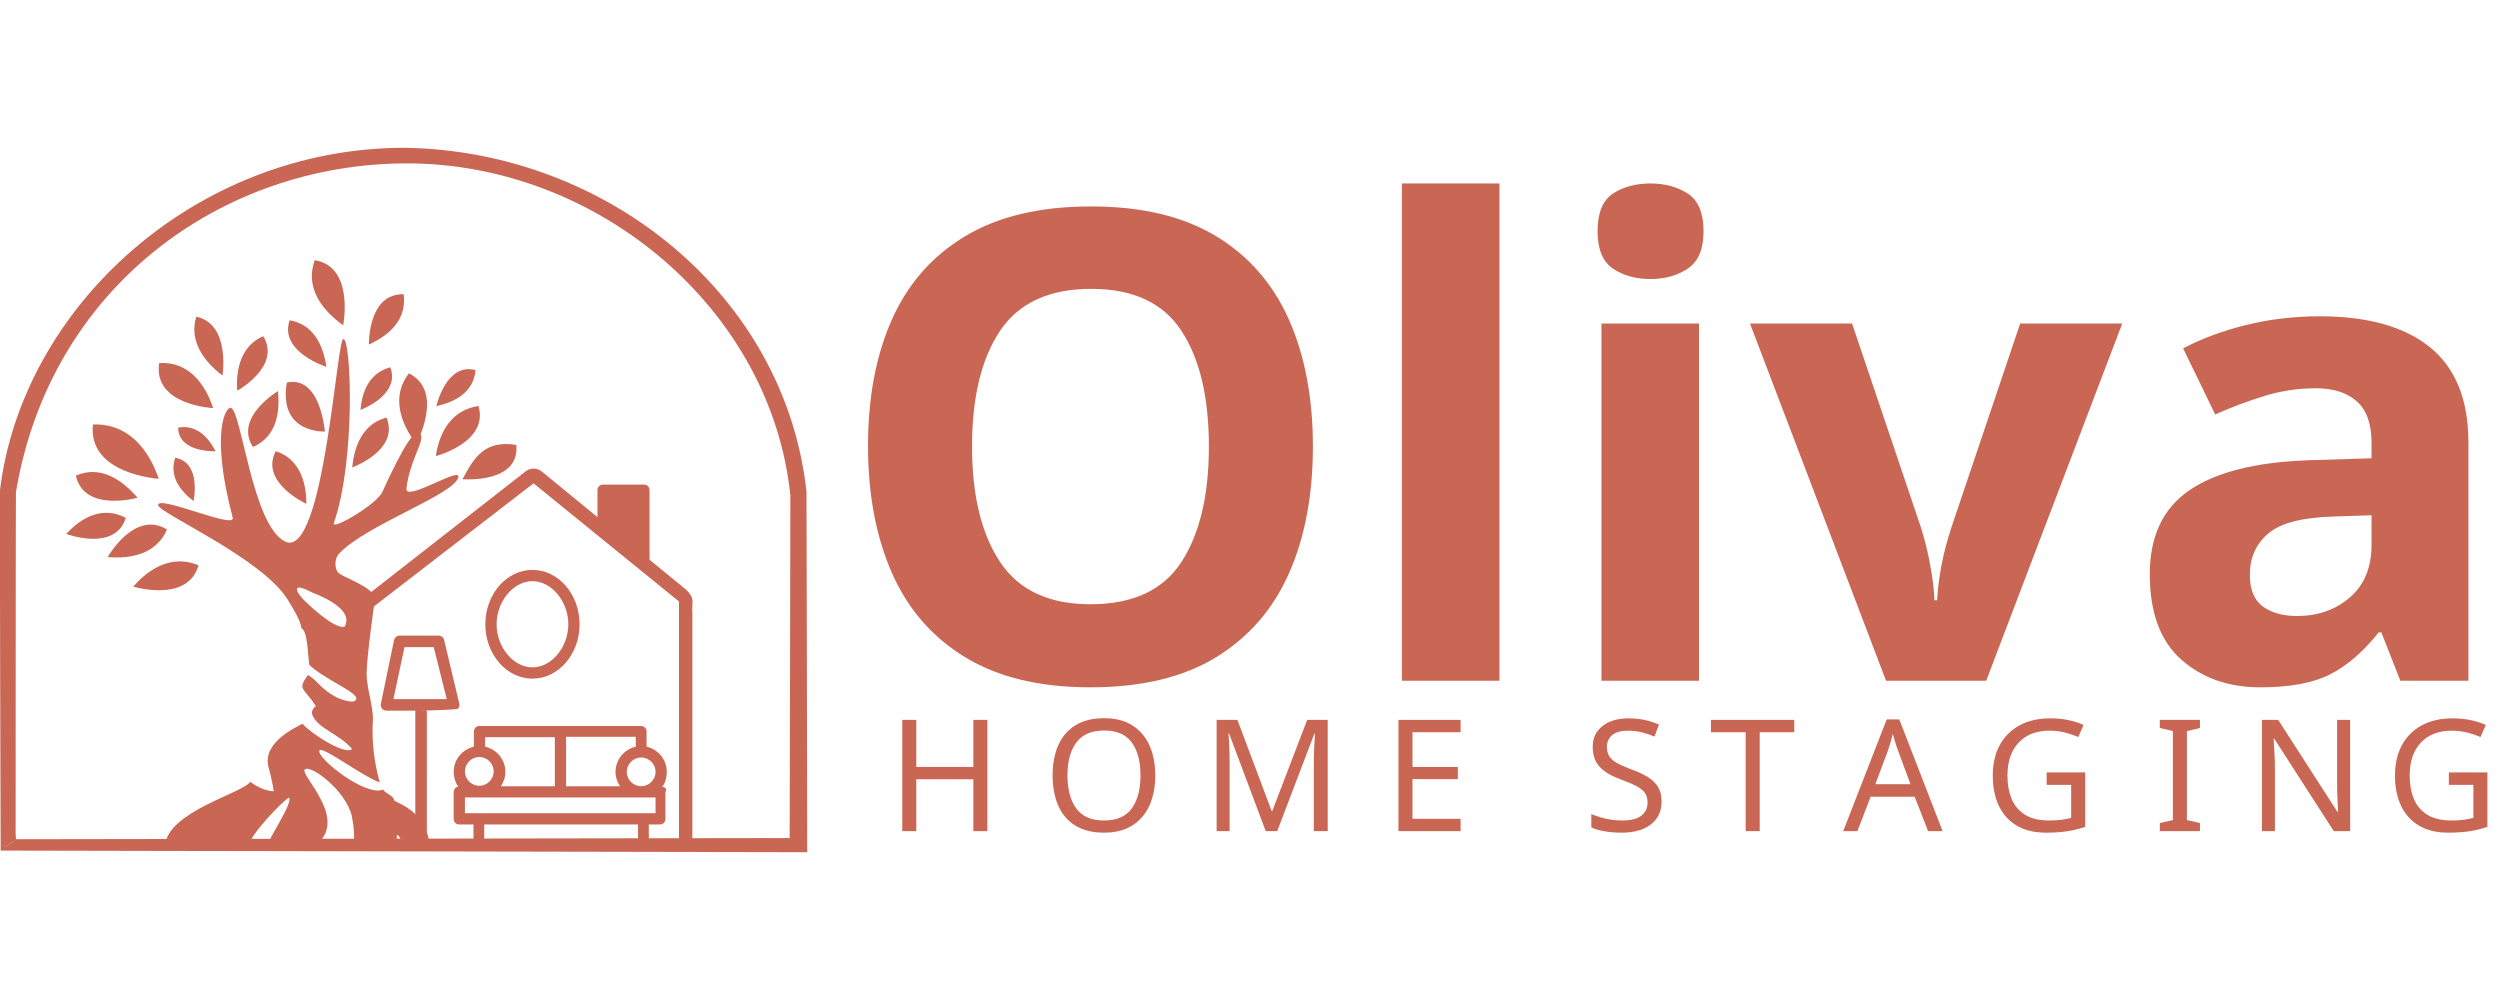
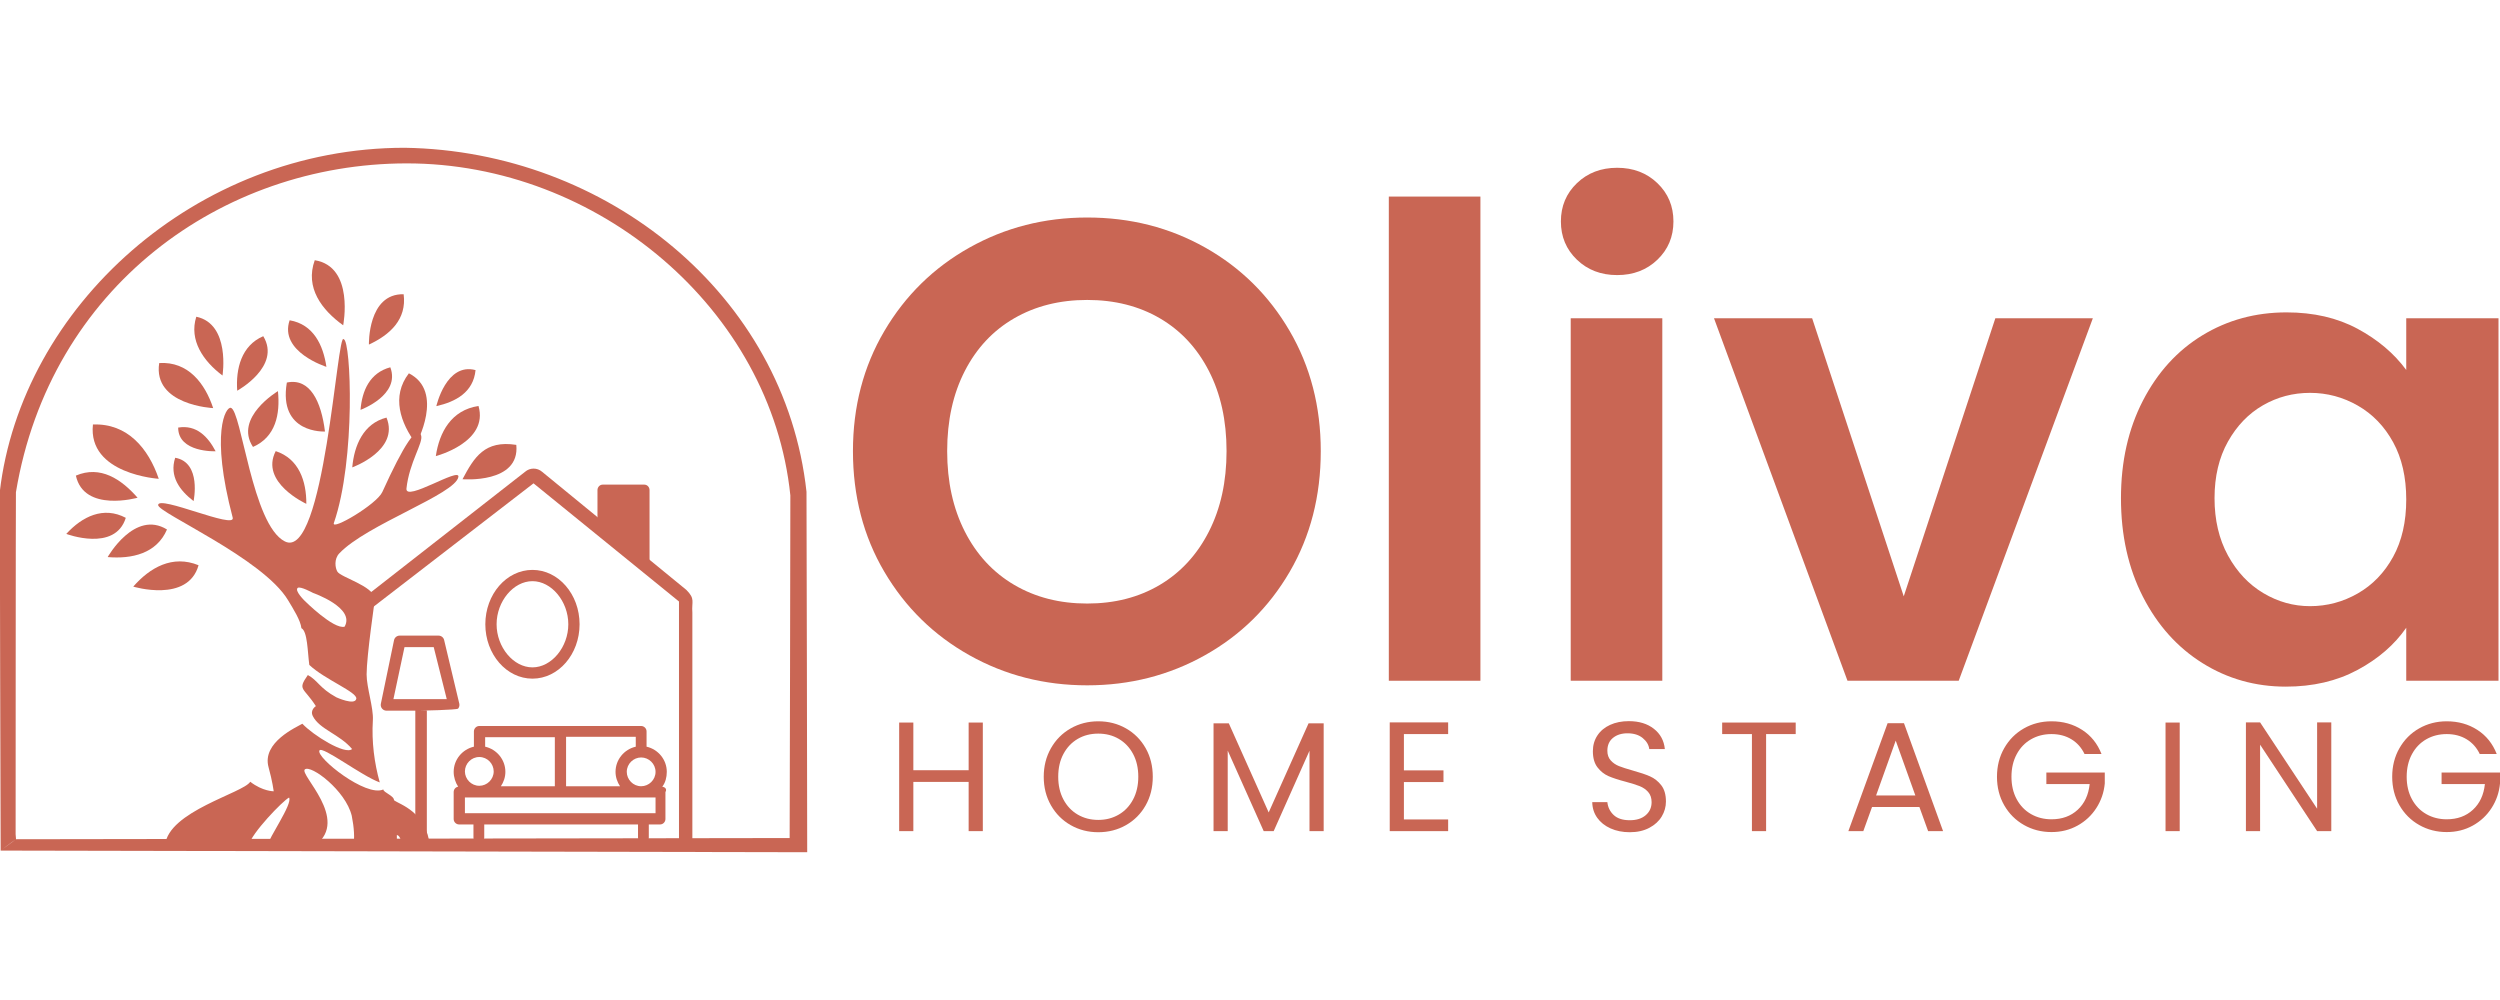
<svg xmlns="http://www.w3.org/2000/svg" width="100%" height="100%" viewBox="0 0 1000 400" version="1.1" xml:space="preserve" style="fill-rule:evenodd;clip-rule:evenodd;stroke-linejoin:round;stroke-miterlimit:2;">
  <g transform="matrix(1,0,0,1,-2.66688,-94.293)">
    <path d="M9.076,429.987L318.526,429.51C318.526,429.51 318.861,292.976 318.809,292.472C311.162,218.022 241.738,159.539 165.197,159.647C91.332,159.751 22.695,209.173 9.039,291.187C8.956,291.686 8.917,427.966 8.917,427.966L9.076,429.987C7.658,430.871 2.931,434.529 2.931,434.529C2.931,434.529 2.516,291.543 2.583,290.972C11.216,217.336 80.709,153.402 164.569,153.402L164.565,153.402C245.273,154.663 316.689,212.262 325.265,290.997C325.328,291.568 325.548,435.184 325.548,435.184L2.931,434.529" style="fill:rgb(201,102,84);" />
  </g>
  <g transform="matrix(1,0,0,1,-2.66688,-70.318)">
    <path d="M241.656,281.739L262.485,300.443L262.485,266.365C262.485,265.157 261.548,264.168 260.402,264.168L243.739,264.168C242.593,264.168 241.656,265.157 241.656,266.365L241.656,281.739Z" style="fill:rgb(201,102,84);fill-rule:nonzero;" />
  </g>
  <g transform="matrix(1,0,0,1,-2.66688,98.627)">
    <path d="M186.408,182.928L180.349,157.509C180.153,156.414 179.196,155.619 178.078,155.619L162.538,155.619C161.42,155.619 160.469,156.414 160.267,157.509L154.999,182.928C154.878,183.596 155.057,184.294 155.495,184.818C155.933,185.343 156.578,185.648 157.264,185.648L173.401,185.648L168.79,185.648L168.79,240.047L173.401,240.047L173.407,185.648L170.306,185.648C170.986,185.648 185.469,185.348 185.907,184.818C186.345,184.294 186.53,183.602 186.403,182.928L186.408,182.928ZM160.036,181.036L164.463,160.228L176.154,160.228L181.372,181.036L160.025,181.036L160.036,181.036Z" style="fill:rgb(201,102,84);fill-rule:nonzero;" />
  </g>
  <g transform="matrix(1,0,0,1,-2.66688,133.258)">
    <path d="M267.583,181.417C268.842,179.798 269.382,177.64 269.382,175.482C269.382,170.626 265.965,166.49 261.289,165.411L261.289,159.296C261.289,158.037 260.21,157.138 259.131,157.138L194.388,157.138C193.129,157.138 192.23,158.217 192.23,159.296L192.23,165.411C187.554,166.49 184.137,170.626 184.137,175.482C184.137,177.64 184.856,179.798 185.936,181.417C184.856,181.596 184.137,182.496 184.137,183.575L184.137,194.365C184.137,195.624 185.216,196.523 186.295,196.523L192.05,196.523L192.05,201.739C192.05,202.997 193.129,203.897 194.208,203.897C195.287,203.897 196.366,202.818 196.366,201.739L196.366,196.523L257.872,196.523L257.872,201.739C257.872,202.997 258.951,203.897 260.03,203.897C261.109,203.897 262.188,202.818 262.188,201.739L262.188,196.523L266.684,196.523C267.943,196.523 268.842,195.444 268.842,194.365L268.842,183.575C269.562,182.316 268.663,181.596 267.583,181.417ZM264.886,175.482C264.886,178.719 262.188,181.237 259.131,181.237C255.894,181.237 253.376,178.539 253.376,175.482C253.376,172.245 256.074,169.727 259.131,169.727C262.188,169.727 264.886,172.245 264.886,175.482ZM256.973,165.411C252.297,166.49 248.88,170.626 248.88,175.482C248.88,177.64 249.599,179.618 250.678,181.237L229.097,181.237L229.097,161.454L256.973,161.454L256.973,165.411ZM224.601,161.454L224.601,181.237L203.02,181.237C204.099,179.618 204.819,177.64 204.819,175.482C204.819,170.626 201.402,166.49 196.726,165.411L196.726,161.634L224.601,161.634L224.601,161.454ZM194.388,169.547C197.625,169.547 200.143,172.245 200.143,175.302C200.143,178.539 197.445,181.057 194.388,181.057C191.151,181.057 188.633,178.359 188.633,175.302C188.633,172.245 191.151,169.547 194.388,169.547ZM264.886,192.027L188.633,192.027L188.633,185.733L264.886,185.733L264.886,192.027Z" style="fill:rgb(201,102,84);fill-rule:nonzero;" />
  </g>
  <g transform="matrix(1,0,0,1,-2.66688,32.369)">
    <path d="M147.693,213.698L216.077,160.967L274.261,208.231L274.261,304.651L157.586,304.651L157.689,306.705L274.359,307.272C277.247,307.272 279.611,307.176 279.611,304.288L279.611,212.684C279.255,208.2 280.879,207.254 277.194,203.581L219.49,156.332C217.547,154.652 214.658,154.652 212.715,156.332L144.478,209.649" style="fill:rgb(201,102,84);fill-rule:nonzero;" />
  </g>
  <g transform="matrix(1,0,0,1,-2.66688,5.126)">
    <path d="M215.648,222.833C205.251,222.833 196.798,232.591 196.798,244.583C196.798,256.575 205.251,266.334 215.648,266.334C226.045,266.334 234.498,256.575 234.498,244.583C234.498,232.591 226.045,222.833 215.648,222.833ZM215.648,261.825C208.05,261.825 201.306,253.776 201.306,244.583C201.306,235.389 208.049,227.34 215.648,227.34C223.247,227.34 229.99,235.389 229.99,244.583C229.99,253.776 223.247,261.825 215.648,261.825Z" style="fill:rgb(201,102,84);fill-rule:nonzero;" />
  </g>
  <g transform="matrix(1,0,0,1,-2.66688,-24.285)">
    <path d="M127.882,261.456C127.882,261.456 122.77,258.66 121.765,259.435C120.34,260.533 124.552,264.62 124.552,264.62C124.552,264.62 136.077,276.116 140.496,274.967C144.904,267.374 127.882,261.456 127.882,261.456ZM137.205,303.207C130.426,299.509 129.81,296.455 125.804,294.298C121.491,300.461 124.089,299.036 129.019,306.739C129.019,306.739 126.561,308.253 127.793,310.718C130.448,316.027 138.525,317.979 143.505,323.894C140.772,326.4 127.923,318.395 123.609,313.773C121.452,315.082 107.308,321.166 110.094,331.195C111.635,336.741 112.152,340.796 112.152,340.796C112.152,340.796 107.776,340.864 102.762,336.987C100.074,341.477 69.948,348.792 68.715,362.349L102.191,362.349C103.115,357.728 115.823,344.543 118.288,343.311C119.869,345.776 109.801,359.884 109.801,362.349L128.852,362.349C142.665,351.994 122.2,334.001 124.619,332.042C127.038,330.082 140.903,340.423 143.368,350.591C144.292,355.213 144.6,359.527 143.984,362.916L161.41,362.916L161.41,358.294C163.259,358.602 163.259,362.916 164.183,362.916L174.66,362.916C173.267,348.891 162.593,346.144 160.277,344.379C160.277,342.53 156.001,341.298 156.001,340.065C149.057,343.274 129.042,327.307 130.433,324.49C131.448,322.434 147.309,334.655 154.571,337.254C152.414,329.551 151.273,321.02 151.813,312.383C152.121,307.453 149.31,299.293 149.31,294.055C149.31,286.66 152.677,263.714 152.677,263.714C151.852,258.592 139.007,255.239 137.623,252.944C136.734,251.469 136.219,247.936 138.36,245.663C149.209,234.148 184.929,221.937 186.028,215.03C186.676,210.955 164.657,225.252 165.251,219.683C166.364,209.23 172.081,201.31 171.109,198.446C169.557,193.878 164.095,202.385 155.591,221.102C153.363,226.005 135.073,236.777 136.211,233.492C145.041,207.988 143.032,160.445 140.173,160.006C137.543,155.662 132.475,248.817 116.615,240.857C103.527,234.288 99.266,188.376 94.984,187.403C93.056,186.965 86.699,197.079 95.749,231.355C97.027,236.196 65.981,222.207 65.919,226.302C65.871,229.419 107.838,247.62 117.881,264.353C119.942,267.788 122.921,272.475 123.229,275.556C125.694,276.789 125.683,285.009 126.387,290.247C132.549,296.102 145.72,301.156 145.183,303.805C144.614,306.609 137.205,303.207 137.205,303.207Z" style="fill:rgb(201,102,84);" />
  </g>
  <g transform="matrix(1,0,0,1,-2.66688,-169.557)">
    <path d="M117.406,322.576C126.665,320.629 131.173,330.14 132.656,342.161C132.656,342.161 113.891,343.221 117.406,322.576Z" style="fill:rgb(201,102,84);" />
  </g>
  <g transform="matrix(1,0,0,1,-2.66688,-133.517)">
    <path d="M39.838,303.314C53.662,302.774 62.028,312.887 66.171,325.036C66.171,325.036 37.699,323.268 39.838,303.314Z" style="fill:rgb(201,102,84);" />
  </g>
  <g transform="matrix(1,0,0,1,-2.66688,-143.363)">
    <path d="M73.934,314.393C81.275,313.169 85.864,318.063 88.922,323.875C88.922,323.875 73.934,324.487 73.934,314.393Z" style="fill:rgb(201,102,84);" />
  </g>
  <g transform="matrix(1,0,0,1,-2.66688,-186.944)">
    <path d="M192.885,334.985C192.029,343.873 184.913,347.664 177.204,349.397C177.204,349.397 181.146,331.84 192.885,334.985Z" style="fill:rgb(201,102,84);" />
  </g>
  <g transform="matrix(1,0,0,1,-2.66688,-239.101)">
    <path d="M164.128,356.797C165.428,366.826 158.701,373.003 150.231,376.933C150.231,376.933 149.711,356.461 164.128,356.797Z" style="fill:rgb(201,102,84);" />
  </g>
  <g transform="matrix(1,0,0,1,-2.66688,-124.728)">
    <path d="M209.187,302.676C196.484,300.7 192.314,307.672 187.669,316.42C187.669,316.42 210.748,318.321 209.187,302.676Z" style="fill:rgb(201,102,84);" />
  </g>
  <g transform="matrix(1,0,0,1,-2.66688,-159.069)">
    <path d="M103.862,337.842C112.93,333.877 114.791,324.782 113.844,315.52C113.844,315.52 96.112,326.104 103.862,337.842Z" style="fill:rgb(201,102,84);" />
  </g>
  <g transform="matrix(1,0,0,1,-2.66688,-110.756)">
    <path d="M72.744,293.858C70.33,301.278 74.551,306.92 80.098,311.191C80.098,311.191 83.409,295.741 72.744,293.858Z" style="fill:rgb(201,102,84);" />
  </g>
  <g transform="matrix(1,0,0,1,-2.66688,-140.303)">
    <path d="M157.264,307.338C148.006,309.691 144.334,318.509 143.57,327.258C143.57,327.258 162.617,320.406 157.264,307.338Z" style="fill:rgb(201,102,84);" />
  </g>
  <g transform="matrix(1,0,0,1,-2.66688,-203.53)">
    <path d="M107.969,338.005C99.191,341.774 96.939,351.057 97.549,359.818C97.549,359.818 115.295,350.078 107.969,338.005Z" style="fill:rgb(201,102,84);" />
  </g>
  <g transform="matrix(1,0,0,1,-2.66688,-66.841)">
    <path d="M69.461,278.636C65.323,288.291 55.392,290.498 45.737,289.67C45.737,289.67 56.495,270.636 69.461,278.636Z" style="fill:rgb(201,102,84);" />
  </g>
  <g transform="matrix(1,0,0,1,-2.66688,-31.181)">
    <path d="M82.092,257.275C71.643,253 62.618,258.225 55.969,265.824C55.969,265.824 77.817,272.474 82.092,257.275Z" style="fill:rgb(201,102,84);" />
  </g>
  <g transform="matrix(1,0,0,1,-2.66688,-70.953)">
    <path d="M52.983,278.086C44.069,273.357 35.557,277.534 29.179,284.515C29.179,284.515 48.698,291.889 52.983,278.086Z" style="fill:rgb(201,102,84);" />
  </g>
  <g transform="matrix(1,0,0,1,-2.66688,-112.308)">
    <path d="M112.953,292.757C122.251,295.817 125.238,304.736 125.201,313.844C125.201,313.844 106.454,305.305 112.953,292.757Z" style="fill:rgb(201,102,84);" />
  </g>
  <g transform="matrix(1,0,0,1,-2.66688,-149.461)">
    <path d="M194.068,311.855C183.215,313.483 178.405,322.321 176.996,331.899C176.996,331.899 198.27,326.4 194.068,311.855Z" style="fill:rgb(201,102,84);" />
  </g>
  <g transform="matrix(1,0,0,1,-2.66688,-103.096)">
    <path d="M33.017,293.34C42.795,289.149 51.177,294.737 57.696,302.187C57.696,302.187 36.277,308.24 33.017,293.34Z" style="fill:rgb(201,102,84);" />
  </g>
  <g transform="matrix(1,0,0,1,-2.66688,-219.44)">
    <path d="M118.52,347.551C128.072,349.18 131.959,357.511 133.232,366.182C133.232,366.182 114.203,360.183 118.52,347.551Z" style="fill:rgb(201,102,84);" />
  </g>
  <g transform="matrix(1,0,0,1,-2.66688,-167.381)">
    <path d="M166.222,316.706C159.071,325.97 162.873,336.584 169.114,344.968C169.114,344.968 180.671,324.033 166.222,316.706Z" style="fill:rgb(201,102,84);" />
  </g>
  <g transform="matrix(1,0,0,1,-2.66688,-260.09)">
    <path d="M128.57,364.174C124.584,375.177 131.44,384.126 139.94,390.209C139.94,390.209 144.564,366.748 128.57,364.174Z" style="fill:rgb(201,102,84);" />
  </g>
  <g transform="matrix(1,0,0,1,-2.66688,-183.437)">
    <path d="M158.79,330.351C150.554,332.572 147.488,339.745 146.874,347.379C146.874,347.379 163.001,341.5 158.79,330.351Z" style="fill:rgb(201,102,84);" />
  </g>
  <g transform="matrix(1,0,0,1,-2.66688,-186.546)">
    <path d="M66.349,331.767C77.982,331.049 84.673,339.946 87.936,349.79C87.936,349.79 63.744,348.659 66.349,331.767Z" style="fill:rgb(201,102,84);" />
  </g>
  <g transform="matrix(1,0,0,1,-2.66688,-217.393)">
    <path d="M81.185,344.083C78.195,353.498 84.041,361.905 91.672,367.603C91.672,367.603 94.943,346.988 81.185,344.083Z" style="fill:rgb(201,102,84);" />
  </g>
  <g transform="matrix(2.07712,0,0,2.07712,332.02,-519.964)">
-     <text x="0px" y="381.424px" style="font-family:'Poppins-SemiBold', 'Poppins';font-weight:600;font-size:126px;fill:rgb(201,102,84);">Oliva</text>
+     <path d="M49.518,382.306C41.286,382.306 33.726,380.374 26.838,376.51C19.95,372.646 14.49,367.291 10.458,360.445C6.426,353.599 4.41,345.85 4.41,337.198C4.41,328.63 6.426,320.923 10.458,314.077C14.49,307.231 19.95,301.876 26.838,298.012C33.726,294.148 41.286,292.216 49.518,292.216C57.834,292.216 65.415,294.148 72.261,298.012C79.107,301.876 84.525,307.231 88.515,314.077C92.505,320.923 94.5,328.63 94.5,337.198C94.5,345.85 92.505,353.599 88.515,360.445C84.525,367.291 79.086,372.646 72.198,376.51C65.31,380.374 57.75,382.306 49.518,382.306ZM49.518,366.556C54.81,366.556 59.472,365.359 63.504,362.965C67.536,360.571 70.686,357.148 72.954,352.696C75.222,348.244 76.356,343.078 76.356,337.198C76.356,331.318 75.222,326.173 72.954,321.763C70.686,317.353 67.536,313.972 63.504,311.62C59.472,309.268 54.81,308.092 49.518,308.092C44.226,308.092 39.543,309.268 35.469,311.62C31.395,313.972 28.224,317.353 25.956,321.763C23.688,326.173 22.554,331.318 22.554,337.198C22.554,343.078 23.688,348.244 25.956,352.696C28.224,357.148 31.395,360.571 35.469,362.965C39.543,365.359 44.226,366.556 49.518,366.556Z" style="fill:rgb(201,102,84);fill-rule:nonzero;" />
+     <rect x="107.604" y="288.184" width="17.64" height="93.24" style="fill:rgb(201,102,84);fill-rule:nonzero;" />
+     <path d="M151.578,303.304C148.47,303.304 145.887,302.317 143.829,300.343C141.771,298.369 140.742,295.912 140.742,292.972C140.742,290.032 141.771,287.575 143.829,285.601C145.887,283.627 148.47,282.64 151.578,282.64C154.686,282.64 157.269,283.627 159.327,285.601C161.385,287.575 162.414,290.032 162.414,292.972C162.414,295.912 161.385,298.369 159.327,300.343C157.269,302.317 154.686,303.304 151.578,303.304ZM160.272,311.62L160.272,381.424L142.632,381.424L142.632,311.62L160.272,311.62Z" style="fill:rgb(201,102,84);fill-rule:nonzero;" />
+     <path d="M206.766,365.17L224.406,311.62L243.18,311.62L217.35,381.424L195.93,381.424L170.226,311.62L189.126,311.62L206.766,365.17Z" style="fill:rgb(201,102,84);fill-rule:nonzero;" />
+     <path d="M248.598,346.27C248.598,339.214 250.005,332.956 252.819,327.496C255.633,322.036 259.455,317.836 264.285,314.896C269.115,311.956 274.512,310.486 280.476,310.486C285.684,310.486 290.241,311.536 294.147,313.636C298.053,315.736 301.182,318.382 303.534,321.574L303.534,311.62L321.3,311.62L321.3,381.424L303.534,381.424L303.534,371.218C301.266,374.494 298.137,377.203 294.147,379.345C290.157,381.487 285.558,382.558 280.35,382.558C274.47,382.558 269.115,381.046 264.285,378.022C259.455,374.998 255.633,370.735 252.819,365.233C250.005,359.731 248.598,353.41 248.598,346.27ZM303.534,346.522C303.534,342.238 302.694,338.563 301.014,335.497C299.334,332.431 297.066,330.079 294.21,328.441C291.354,326.803 288.288,325.984 285.012,325.984C281.736,325.984 278.712,326.782 275.94,328.378C273.168,329.974 270.921,332.305 269.199,335.371C267.477,338.437 266.616,342.07 266.616,346.27C266.616,350.47 267.477,354.145 269.199,357.295C270.921,360.445 273.189,362.86 276.003,364.54C278.817,366.22 281.82,367.06 285.012,367.06C288.288,367.06 291.354,366.241 294.21,364.603C297.066,362.965 299.334,360.613 301.014,357.547C302.694,354.481 303.534,350.806 303.534,346.522Z" style="fill:rgb(201,102,84);fill-rule:nonzero;" />
  </g>
  <g transform="matrix(2.07712,0,0,2.07712,332.02,-519.964)">
-     <text x="11px" y="410.384px" style="font-family:'Poppins-Regular', 'Poppins';font-size:30px;fill:rgb(201,102,84);">H O <tspan x="71.54px " y="410.384px ">M</tspan> E <tspan x="145.07px " y="410.384px ">S</tspan> T <tspan x="195.11px " y="410.384px ">A</tspan> G <tspan x="254.87px " y="410.384px ">I</tspan> N <tspan x="299.54px " y="410.384px ">G</tspan>
-     </text>
+     <path d="M29.42,389.474L29.42,410.384L26.69,410.384L26.69,400.904L16.04,400.904L16.04,410.384L13.31,410.384L13.31,389.474L16.04,389.474L16.04,398.654L26.69,398.654L26.69,389.474L29.42,389.474Z" style="fill:rgb(201,102,84);fill-rule:nonzero;" />
+     <path d="M51.65,410.594C49.71,410.594 47.94,410.139 46.34,409.229C44.74,408.319 43.475,407.049 42.545,405.419C41.615,403.789 41.15,401.954 41.15,399.914C41.15,397.874 41.615,396.039 42.545,394.409C43.475,392.779 44.74,391.509 46.34,390.599C47.94,389.689 49.71,389.234 51.65,389.234C53.61,389.234 55.39,389.689 56.99,390.599C58.59,391.509 59.85,392.774 60.77,394.394C61.69,396.014 62.15,397.854 62.15,399.914C62.15,401.974 61.69,403.814 60.77,405.434C59.85,407.054 58.59,408.319 56.99,409.229C55.39,410.139 53.61,410.594 51.65,410.594ZM51.65,408.224C53.11,408.224 54.425,407.884 55.595,407.204C56.765,406.524 57.685,405.554 58.355,404.294C59.025,403.034 59.36,401.574 59.36,399.914C59.36,398.234 59.025,396.769 58.355,395.519C57.685,394.269 56.77,393.304 55.61,392.624C54.45,391.944 53.13,391.604 51.65,391.604C50.17,391.604 48.85,391.944 47.69,392.624C46.53,393.304 45.615,394.269 44.945,395.519C44.275,396.769 43.94,398.234 43.94,399.914C43.94,401.574 44.275,403.034 44.945,404.294C45.615,405.554 46.535,406.524 47.705,407.204C48.875,407.884 50.19,408.224 51.65,408.224Z" style="fill:rgb(201,102,84);fill-rule:nonzero;" />
+     <path d="M95.06,389.624L95.06,410.384L92.33,410.384L92.33,394.904L85.43,410.384L83.51,410.384L76.58,394.874L76.58,410.384L73.85,410.384L73.85,389.624L76.79,389.624L84.47,406.784L92.15,389.624L95.06,389.624Z" style="fill:rgb(201,102,84);fill-rule:nonzero;" />
+     <path d="M110.51,391.694L110.51,398.684L118.13,398.684L118.13,400.934L110.51,400.934L110.51,408.134L119.03,408.134L119.03,410.384L107.78,410.384L107.78,389.444L119.03,389.444L119.03,391.694L110.51,391.694Z" style="fill:rgb(201,102,84);fill-rule:nonzero;" />
+     <path d="M154.01,410.594C152.63,410.594 151.395,410.349 150.305,409.859C149.215,409.369 148.36,408.689 147.74,407.819C147.12,406.949 146.8,405.944 146.78,404.804L149.69,404.804C149.79,405.784 150.195,406.609 150.905,407.279C151.615,407.949 152.65,408.284 154.01,408.284C155.31,408.284 156.335,407.959 157.085,407.309C157.835,406.659 158.21,405.824 158.21,404.804C158.21,404.004 157.99,403.354 157.55,402.854C157.11,402.354 156.56,401.974 155.9,401.714C155.24,401.454 154.35,401.174 153.23,400.874C151.85,400.514 150.745,400.154 149.915,399.794C149.085,399.434 148.375,398.869 147.785,398.099C147.195,397.329 146.9,396.294 146.9,394.994C146.9,393.854 147.19,392.844 147.77,391.964C148.35,391.084 149.165,390.404 150.215,389.924C151.265,389.444 152.47,389.204 153.83,389.204C155.79,389.204 157.395,389.694 158.645,390.674C159.895,391.654 160.6,392.954 160.76,394.574L157.76,394.574C157.66,393.774 157.24,393.069 156.5,392.459C155.76,391.849 154.78,391.544 153.56,391.544C152.42,391.544 151.49,391.839 150.77,392.429C150.05,393.019 149.69,393.844 149.69,394.904C149.69,395.664 149.905,396.284 150.335,396.764C150.765,397.244 151.295,397.609 151.925,397.859C152.555,398.109 153.44,398.394 154.58,398.714C155.96,399.094 157.07,399.469 157.91,399.839C158.75,400.209 159.47,400.779 160.07,401.549C160.67,402.319 160.97,403.364 160.97,404.684C160.97,405.704 160.7,406.664 160.16,407.564C159.62,408.464 158.82,409.194 157.76,409.754C156.7,410.314 155.45,410.594 154.01,410.594Z" style="fill:rgb(201,102,84);fill-rule:nonzero;" />
+     <path d="M185.96,389.474L185.96,391.694L180.26,391.694L180.26,410.384L177.53,410.384L177.53,391.694L171.8,391.694L171.8,389.474L185.96,389.474Z" style="fill:rgb(201,102,84);fill-rule:nonzero;" />
+     <path d="M209.78,405.734L200.66,405.734L198.98,410.384L196.1,410.384L203.66,389.594L206.81,389.594L214.34,410.384L211.46,410.384L209.78,405.734ZM209,403.514L205.22,392.954L201.44,403.514L209,403.514Z" style="fill:rgb(201,102,84);fill-rule:nonzero;" />
+     <path d="M241.58,395.534C241,394.314 240.16,393.369 239.06,392.699C237.96,392.029 236.68,391.694 235.22,391.694C233.76,391.694 232.445,392.029 231.275,392.699C230.105,393.369 229.185,394.329 228.515,395.579C227.845,396.829 227.51,398.274 227.51,399.914C227.51,401.554 227.845,402.994 228.515,404.234C229.185,405.474 230.105,406.429 231.275,407.099C232.445,407.769 233.76,408.104 235.22,408.104C237.26,408.104 238.94,407.494 240.26,406.274C241.58,405.054 242.35,403.404 242.57,401.324L234.23,401.324L234.23,399.104L245.48,399.104L245.48,401.204C245.32,402.924 244.78,404.499 243.86,405.929C242.94,407.359 241.73,408.489 240.23,409.319C238.73,410.149 237.06,410.564 235.22,410.564C233.28,410.564 231.51,410.109 229.91,409.199C228.31,408.289 227.045,407.024 226.115,405.404C225.185,403.784 224.72,401.954 224.72,399.914C224.72,397.874 225.185,396.039 226.115,394.409C227.045,392.779 228.31,391.509 229.91,390.599C231.51,389.689 233.28,389.234 235.22,389.234C237.44,389.234 239.405,389.784 241.115,390.884C242.825,391.984 244.07,393.534 244.85,395.534L241.58,395.534Z" style="fill:rgb(201,102,84);fill-rule:nonzero;" />
+     <rect x="257.18" y="389.474" width="2.73" height="20.91" style="fill:rgb(201,102,84);fill-rule:nonzero;" />
+     <path d="M289.1,410.384L286.37,410.384L275.39,393.734L275.39,410.384L272.66,410.384L272.66,389.444L275.39,389.444L286.37,406.064L286.37,389.444L289.1,389.444L289.1,410.384Z" style="fill:rgb(201,102,84);fill-rule:nonzero;" />
+     <path d="M317.69,395.534C317.11,394.314 316.27,393.369 315.17,392.699C314.07,392.029 312.79,391.694 311.33,391.694C309.87,391.694 308.555,392.029 307.385,392.699C306.215,393.369 305.295,394.329 304.625,395.579C303.955,396.829 303.62,398.274 303.62,399.914C303.62,401.554 303.955,402.994 304.625,404.234C305.295,405.474 306.215,406.429 307.385,407.099C308.555,407.769 309.87,408.104 311.33,408.104C313.37,408.104 315.05,407.494 316.37,406.274C317.69,405.054 318.46,403.404 318.68,401.324L310.34,401.324L310.34,399.104L321.59,399.104L321.59,401.204C321.43,402.924 320.89,404.499 319.97,405.929C319.05,407.359 317.84,408.489 316.34,409.319C314.84,410.149 313.17,410.564 311.33,410.564C309.39,410.564 307.62,410.109 306.02,409.199C304.42,408.289 303.155,407.024 302.225,405.404C301.295,403.784 300.83,401.954 300.83,399.914C300.83,397.874 301.295,396.039 302.225,394.409C303.155,392.779 304.42,391.509 306.02,390.599C307.62,389.689 309.39,389.234 311.33,389.234C313.55,389.234 315.515,389.784 317.225,390.884C318.935,391.984 320.18,393.534 320.96,395.534L317.69,395.534Z" style="fill:rgb(201,102,84);fill-rule:nonzero;" />
  </g>
</svg>
